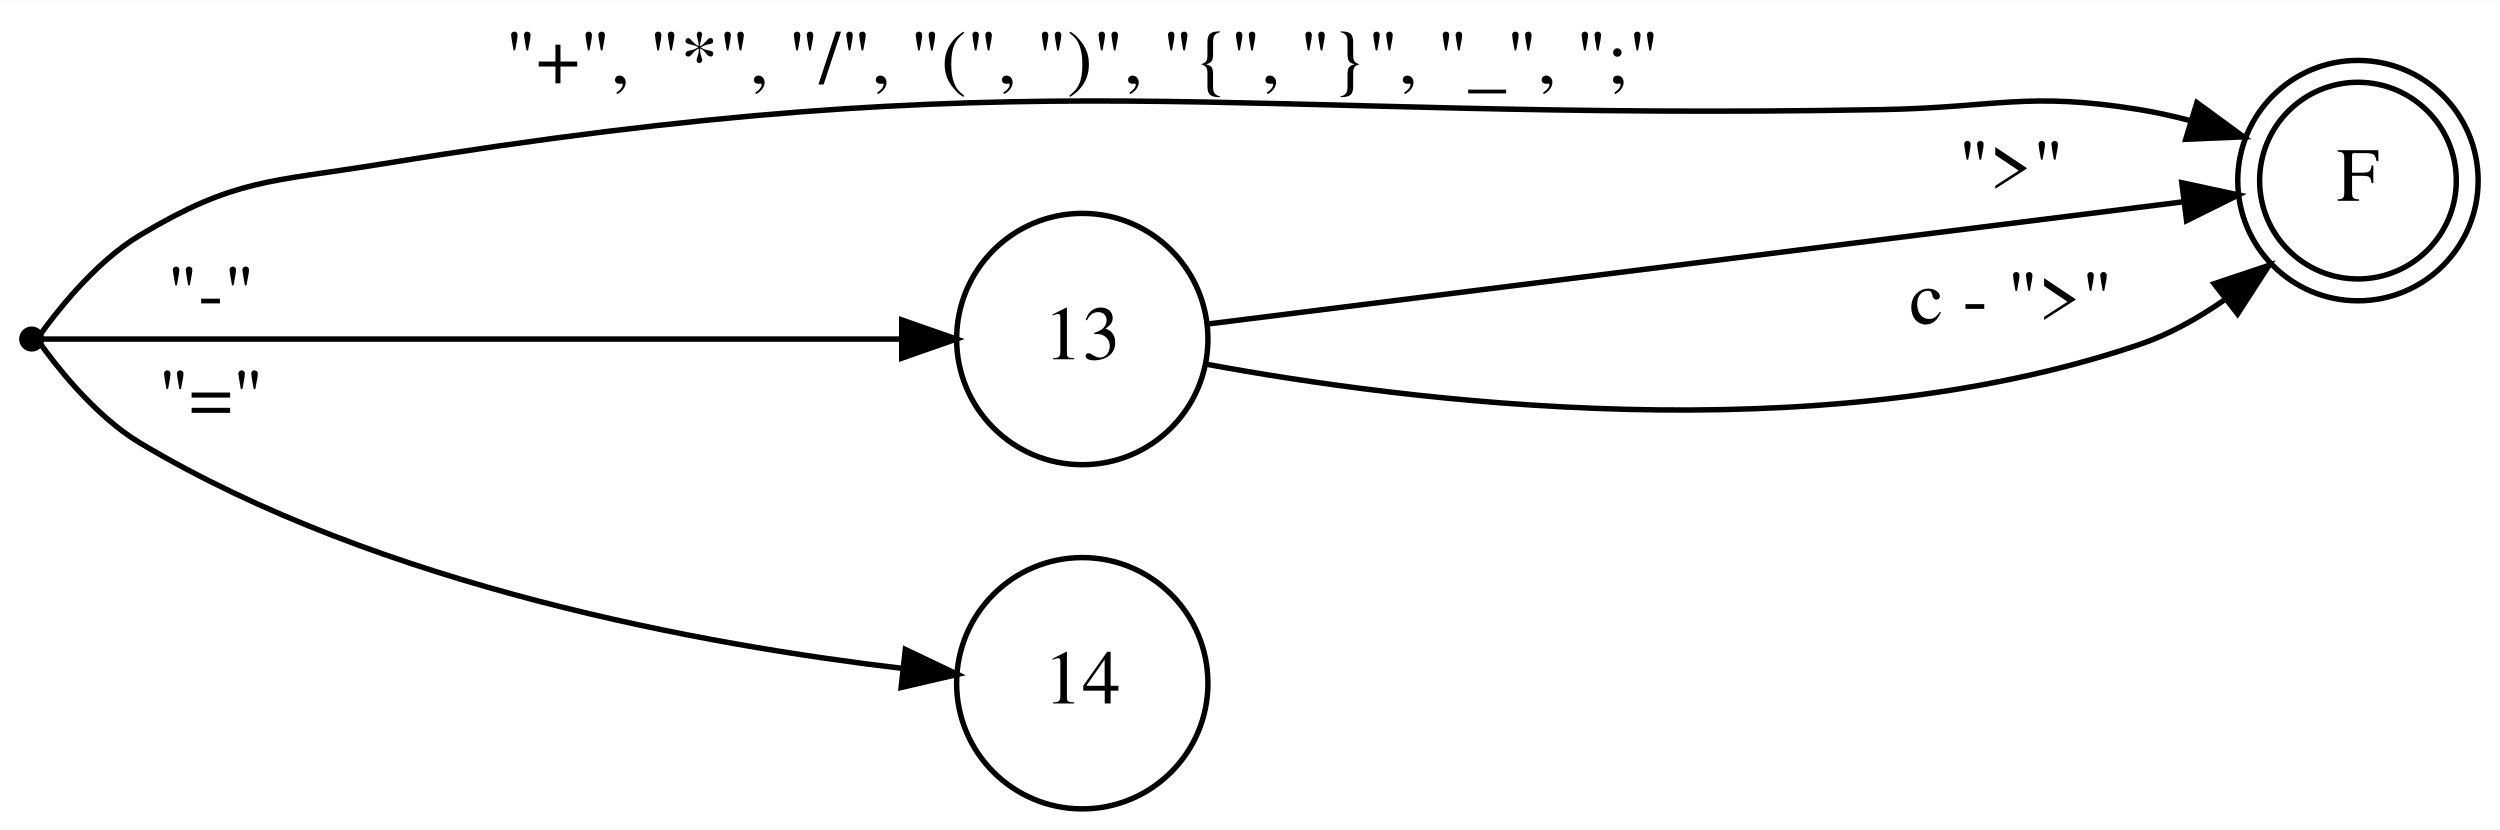
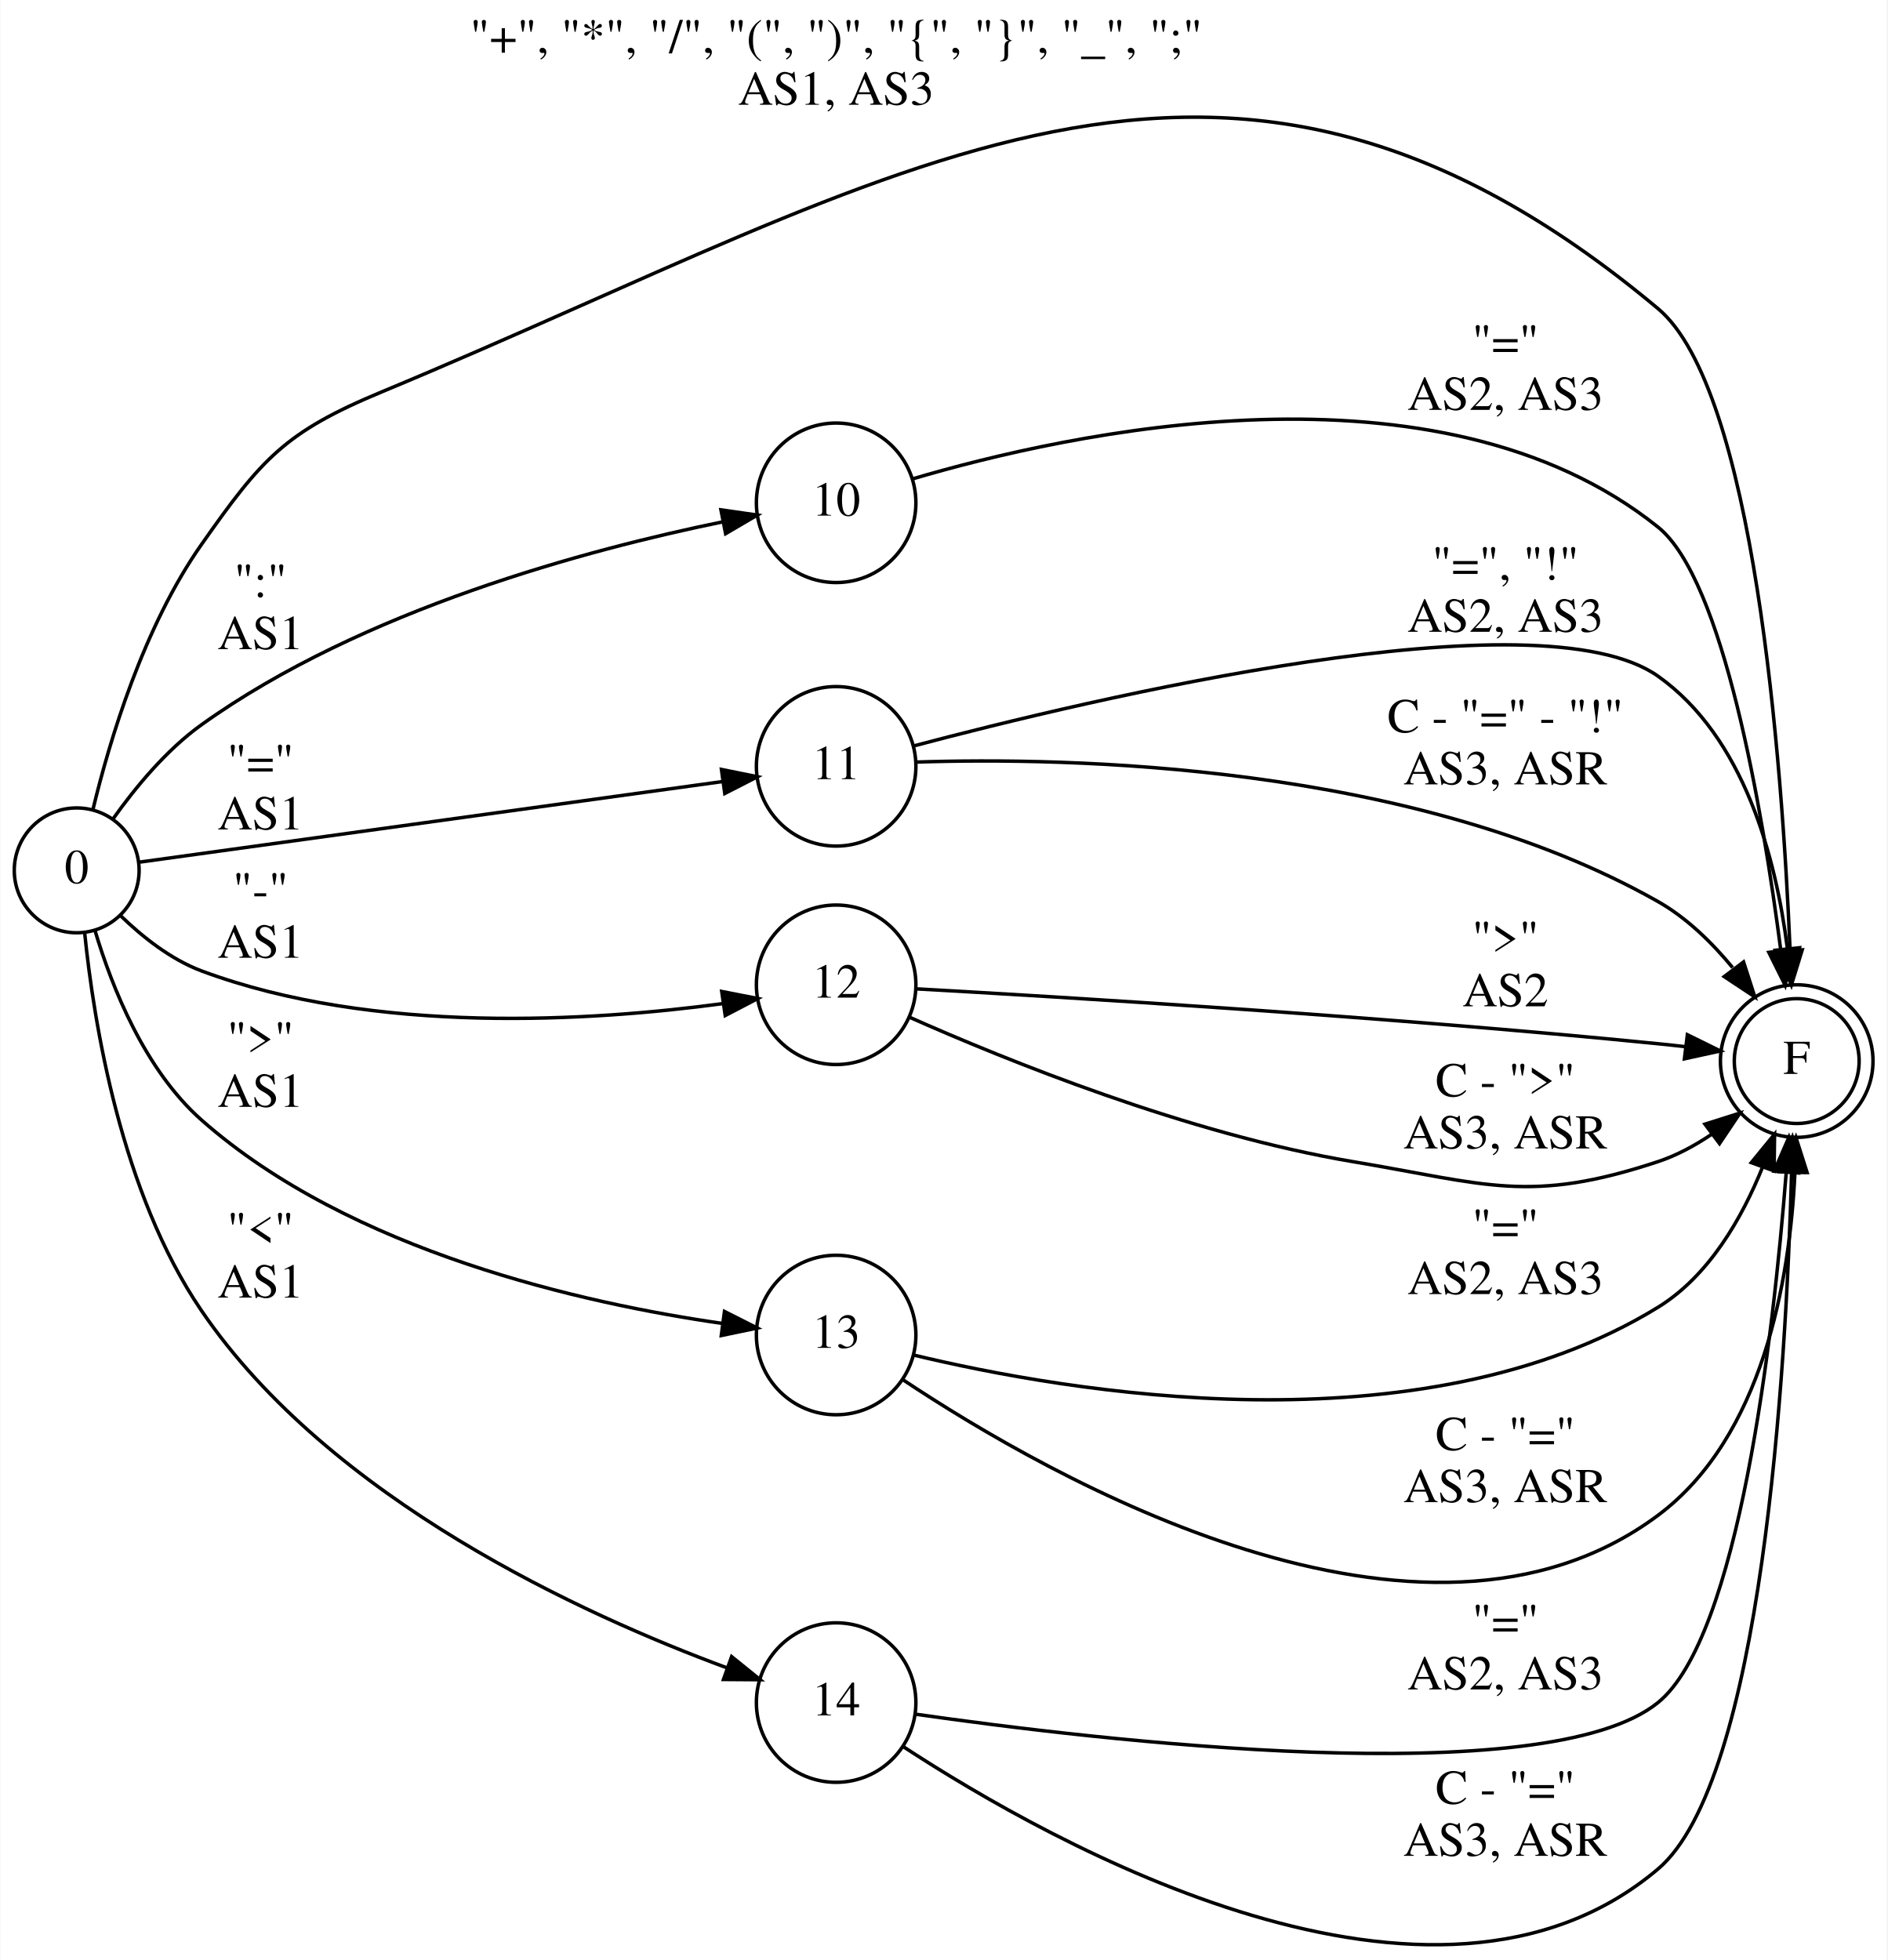
- <svg xmlns="http://www.w3.org/2000/svg" width="458pt" height="152pt" viewBox="0.00 0.00 457.60 151.75">
-   <g id="graph0" class="graph" transform="scale(1 1) rotate(0) translate(4 147.75)">
-     <polygon fill="white" stroke="transparent" points="-4,4 -4,-147.75 453.6,-147.75 453.6,4 -4,4" />
+ <svg xmlns="http://www.w3.org/2000/svg" width="544pt" height="565pt" viewBox="0.00 0.00 544.00 565.24">
+   <g id="graph0" class="graph" transform="scale(1 1) rotate(0) translate(4 561.24)">
+     <polygon fill="white" stroke="transparent" points="-4,4 -4,-561.24 540,-561.24 540,4 -4,4" />
    <g id="node1" class="node">
-       <ellipse fill="none" stroke="black" cx="427.6" cy="-114.75" rx="18" ry="18" />
-       <ellipse fill="none" stroke="black" cx="427.6" cy="-114.75" rx="22" ry="22" />
-       <text text-anchor="middle" x="427.6" y="-111.05" font-family="Times,serif" font-size="14.00">F</text>
+       <ellipse fill="none" stroke="black" cx="514" cy="-255.24" rx="18" ry="18" />
+       <ellipse fill="none" stroke="black" cx="514" cy="-255.24" rx="22" ry="22" />
+       <text text-anchor="middle" x="514" y="-251.54" font-family="Times,serif" font-size="14.00">F</text>
    </g>
    <g id="node2" class="node">
-       <ellipse fill="black" stroke="black" cx="1.8" cy="-85.75" rx="1.8" ry="1.8" />
+       <ellipse fill="none" stroke="black" cx="18" cy="-310.24" rx="18" ry="18" />
+       <text text-anchor="middle" x="18" y="-306.54" font-family="Times,serif" font-size="14.00">0</text>
+     </g>
+     <g id="edge6" class="edge">
+       <path fill="none" stroke="black" d="M22.69,-327.8C27.48,-347.7 37.28,-380.45 54,-404.24 71.4,-429.01 78.04,-436.62 106,-448.24 257.35,-511.14 348.27,-577.39 474,-472.24 501.73,-449.05 509.77,-341.92 512.08,-287.37" />
+       <polygon fill="black" stroke="black" points="515.59,-287.32 512.47,-277.2 508.59,-287.05 515.59,-287.32" />
+       <text text-anchor="middle" x="237" y="-546.04" font-family="Times,serif" font-size="14.00">"+", "*", "/", "(", ")", "{", "}", "_", ";" </text>
+       <text text-anchor="middle" x="237" y="-531.04" font-family="Times,serif" font-size="14.00"> AS1, AS3</text>
+     </g>
+     <g id="node3" class="node">
+       <ellipse fill="none" stroke="black" cx="237" cy="-416.24" rx="23" ry="23" />
+       <text text-anchor="middle" x="237" y="-412.54" font-family="Times,serif" font-size="14.00">10</text>
+     </g>
+     <g id="edge1" class="edge">
+       <path fill="none" stroke="black" d="M28.51,-325.12C34.83,-334.01 43.81,-344.95 54,-352.24 100.42,-385.49 165.72,-402.84 204.17,-410.72" />
+       <polygon fill="black" stroke="black" points="203.78,-414.21 214.27,-412.7 205.13,-407.34 203.78,-414.21" />
+       <text text-anchor="middle" x="71" y="-389.04" font-family="Times,serif" font-size="14.00">":" </text>
+       <text text-anchor="middle" x="71" y="-374.04" font-family="Times,serif" font-size="14.00"> AS1</text>
+     </g>
+     <g id="node4" class="node">
+       <ellipse fill="none" stroke="black" cx="237" cy="-340.24" rx="23" ry="23" />
+       <text text-anchor="middle" x="237" y="-336.54" font-family="Times,serif" font-size="14.00">11</text>
+     </g>
+     <g id="edge3" class="edge">
+       <path fill="none" stroke="black" d="M36.03,-312.6C72.27,-317.61 157.53,-329.39 204.17,-335.84" />
+       <polygon fill="black" stroke="black" points="203.93,-339.34 214.32,-337.24 204.89,-332.41 203.93,-339.34" />
+       <text text-anchor="middle" x="71" y="-337.04" font-family="Times,serif" font-size="14.00">"=" </text>
+       <text text-anchor="middle" x="71" y="-322.04" font-family="Times,serif" font-size="14.00"> AS1</text>
+     </g>
+     <g id="node5" class="node">
+       <ellipse fill="none" stroke="black" cx="237" cy="-277.24" rx="23" ry="23" />
+       <text text-anchor="middle" x="237" y="-273.54" font-family="Times,serif" font-size="14.00">12</text>
+     </g>
+     <g id="edge7" class="edge">
+       <path fill="none" stroke="black" d="M30.63,-297.19C36.88,-291.13 45.13,-284.55 54,-281.24 103.86,-262.65 166.87,-266.78 204.16,-271.79" />
+       <polygon fill="black" stroke="black" points="204.01,-275.31 214.41,-273.28 205.02,-268.38 204.01,-275.31" />
+       <text text-anchor="middle" x="71" y="-300.04" font-family="Times,serif" font-size="14.00">"-" </text>
+       <text text-anchor="middle" x="71" y="-285.04" font-family="Times,serif" font-size="14.00"> AS1</text>
+     </g>
+     <g id="node6" class="node">
+       <ellipse fill="none" stroke="black" cx="237" cy="-176.24" rx="23" ry="23" />
+       <text text-anchor="middle" x="237" y="-172.54" font-family="Times,serif" font-size="14.00">13</text>
+     </g>
+     <g id="edge10" class="edge">
+       <path fill="none" stroke="black" d="M23.32,-292.75C28.18,-276.49 37.64,-252.69 54,-238.24 97.09,-200.19 164.57,-185.28 204.12,-179.59" />
+       <polygon fill="black" stroke="black" points="204.8,-183.03 214.26,-178.25 203.88,-176.09 204.8,-183.03" />
+       <text text-anchor="middle" x="71" y="-257.04" font-family="Times,serif" font-size="14.00">"&gt;" </text>
+       <text text-anchor="middle" x="71" y="-242.04" font-family="Times,serif" font-size="14.00"> AS1</text>
+     </g>
+     <g id="node7" class="node">
+       <ellipse fill="none" stroke="black" cx="237" cy="-70.24" rx="23" ry="23" />
+       <text text-anchor="middle" x="237" y="-66.54" font-family="Times,serif" font-size="14.00">14</text>
+     </g>
+     <g id="edge13" class="edge">
+       <path fill="none" stroke="black" d="M20.29,-292.3C22.93,-266.23 30.82,-217.26 54,-183.24 91.15,-128.72 164.19,-95.51 205.55,-80.24" />
+       <polygon fill="black" stroke="black" points="206.86,-83.49 215.1,-76.83 204.51,-76.9 206.86,-83.49" />
+       <text text-anchor="middle" x="71" y="-202.04" font-family="Times,serif" font-size="14.00">"&lt;" </text>
+       <text text-anchor="middle" x="71" y="-187.04" font-family="Times,serif" font-size="14.00"> AS1</text>
+     </g>
+     <g id="edge2" class="edge">
+       <path fill="none" stroke="black" d="M258.76,-423.05C303.6,-436.33 410.54,-460.16 474,-409.24 492.85,-394.12 504.17,-327.53 509.43,-287.03" />
+       <polygon fill="black" stroke="black" points="512.91,-287.46 510.67,-277.1 505.96,-286.59 512.91,-287.46" />
+       <text text-anchor="middle" x="430" y="-458.04" font-family="Times,serif" font-size="14.00">"=" </text>
+       <text text-anchor="middle" x="430" y="-443.04" font-family="Times,serif" font-size="14.00"> AS2, AS3</text>
+     </g>
+     <g id="edge4" class="edge">
+       <path fill="none" stroke="black" d="M259.01,-346.03C310.2,-359.61 439.69,-390.55 474,-366.24 498.9,-348.6 508.02,-313.74 511.3,-287.77" />
+       <polygon fill="black" stroke="black" points="514.8,-287.92 512.35,-277.61 507.84,-287.2 514.8,-287.92" />
+       <text text-anchor="middle" x="430" y="-394.04" font-family="Times,serif" font-size="14.00">"=", "!" </text>
+       <text text-anchor="middle" x="430" y="-379.04" font-family="Times,serif" font-size="14.00"> AS2, AS3</text>
    </g>
    <g id="edge5" class="edge">
-       <path fill="none" stroke="black" d="M3.4,-86.62C5.53,-89.61 13,-99.6 21.6,-104.75 39.1,-115.21 45.48,-114.46 65.6,-117.75 186.31,-137.45 218.32,-125.53 340.6,-127.75 361.49,-128.13 366.98,-131.09 387.6,-127.75 390.67,-127.25 393.83,-126.54 396.95,-125.72" />
-       <polygon fill="black" stroke="black" points="398.12,-129.02 406.67,-122.76 396.08,-122.32 398.12,-129.02" />
-       <text text-anchor="middle" x="194.1" y="-132.55" font-family="Times,serif" font-size="14.00">"+", "*", "/", "(", ")", "{", "}", "_", ";"</text>
+       <path fill="none" stroke="black" d="M259.81,-341.46C303.5,-342.9 403.55,-341.17 474,-301.24 482.25,-296.57 489.54,-289.44 495.52,-282.19" />
+       <polygon fill="black" stroke="black" points="498.67,-283.83 501.92,-273.75 493.09,-279.6 498.67,-283.83" />
+       <text text-anchor="middle" x="430" y="-350.04" font-family="Times,serif" font-size="14.00">C - "=" - "!" </text>
+       <text text-anchor="middle" x="430" y="-335.04" font-family="Times,serif" font-size="14.00"> AS3, ASR</text>
    </g>
-     <g id="node3" class="node">
-       <ellipse fill="none" stroke="black" cx="194.1" cy="-85.75" rx="23" ry="23" />
-       <text text-anchor="middle" x="194.1" y="-82.05" font-family="Times,serif" font-size="14.00">13</text>
+     <g id="edge8" class="edge">
+       <path fill="none" stroke="black" d="M259.83,-276.08C301.52,-273.76 395.32,-268.11 474,-260.24 476.56,-259.99 479.2,-259.7 481.86,-259.39" />
+       <polygon fill="black" stroke="black" points="482.47,-262.84 491.97,-258.16 481.62,-255.89 482.47,-262.84" />
+       <text text-anchor="middle" x="430" y="-286.04" font-family="Times,serif" font-size="14.00">"&gt;" </text>
+       <text text-anchor="middle" x="430" y="-271.04" font-family="Times,serif" font-size="14.00"> AS2</text>
    </g>
-     <g id="edge1" class="edge">
-       <path fill="none" stroke="black" d="M3.65,-85.75C13.64,-85.75 109.37,-85.75 160.8,-85.75" />
-       <polygon fill="black" stroke="black" points="161.05,-89.25 171.05,-85.75 161.05,-82.25 161.05,-89.25" />
-       <text text-anchor="middle" x="34.6" y="-89.55" font-family="Times,serif" font-size="14.00">"-"</text>
+     <g id="edge9" class="edge">
+       <path fill="none" stroke="black" d="M258.03,-267.94C285.97,-255.53 338.56,-234.19 386,-226.24 424.57,-219.78 436.87,-213.95 474,-226.24 479.41,-228.03 484.67,-230.89 489.5,-234.14" />
+       <polygon fill="black" stroke="black" points="487.54,-237.05 497.64,-240.24 491.74,-231.44 487.54,-237.05" />
+       <text text-anchor="middle" x="430" y="-245.04" font-family="Times,serif" font-size="14.00">C - "&gt;" </text>
+       <text text-anchor="middle" x="430" y="-230.04" font-family="Times,serif" font-size="14.00"> AS3, ASR</text>
    </g>
-     <g id="node4" class="node">
-       <ellipse fill="none" stroke="black" cx="194.1" cy="-22.75" rx="23" ry="23" />
-       <text text-anchor="middle" x="194.1" y="-19.05" font-family="Times,serif" font-size="14.00">14</text>
+     <g id="edge11" class="edge">
+       <path fill="none" stroke="black" d="M259.2,-170.5C303.05,-159.92 405.37,-142.05 474,-184.24 488.64,-193.24 498.19,-209.84 504.18,-224.72" />
+       <polygon fill="black" stroke="black" points="500.9,-225.95 507.61,-234.15 507.48,-223.56 500.9,-225.95" />
+       <text text-anchor="middle" x="430" y="-203.04" font-family="Times,serif" font-size="14.00">"=" </text>
+       <text text-anchor="middle" x="430" y="-188.04" font-family="Times,serif" font-size="14.00"> AS2, AS3</text>
    </g>
-     <g id="edge4" class="edge">
-       <path fill="none" stroke="black" d="M3.4,-84.88C5.53,-81.88 13,-71.89 21.6,-66.75 65.66,-40.4 125.22,-29.7 161.31,-25.45" />
-       <polygon fill="black" stroke="black" points="161.71,-28.93 171.27,-24.37 160.95,-21.97 161.71,-28.93" />
-       <text text-anchor="middle" x="34.6" y="-70.55" font-family="Times,serif" font-size="14.00">"="</text>
+     <g id="edge12" class="edge">
+       <path fill="none" stroke="black" d="M256,-163.51C298.4,-135.25 406.06,-73.58 474,-124.24 504.29,-146.83 511.99,-192 513.48,-222.92" />
+       <polygon fill="black" stroke="black" points="509.99,-223.31 513.78,-233.2 516.99,-223.1 509.99,-223.31" />
+       <text text-anchor="middle" x="430" y="-143.04" font-family="Times,serif" font-size="14.00">C - "=" </text>
+       <text text-anchor="middle" x="430" y="-128.04" font-family="Times,serif" font-size="14.00"> AS3, ASR</text>
    </g>
-     <g id="edge2" class="edge">
-       <path fill="none" stroke="black" d="M216.88,-88.48C258.21,-93.65 348.14,-104.92 395.69,-110.88" />
-       <polygon fill="black" stroke="black" points="395.36,-114.36 405.72,-112.13 396.23,-107.42 395.36,-114.36" />
-       <text text-anchor="middle" x="364.1" y="-112.55" font-family="Times,serif" font-size="14.00">"&gt;"</text>
+     <g id="edge14" class="edge">
+       <path fill="none" stroke="black" d="M259.62,-66.93C311.59,-59.47 441.62,-43.98 474,-70.24 497.28,-89.13 507.2,-175.27 510.97,-223.06" />
+       <polygon fill="black" stroke="black" points="507.49,-223.49 511.72,-233.2 514.47,-222.97 507.49,-223.49" />
+       <text text-anchor="middle" x="430" y="-89.04" font-family="Times,serif" font-size="14.00">"=" </text>
+       <text text-anchor="middle" x="430" y="-74.04" font-family="Times,serif" font-size="14.00"> AS2, AS3</text>
    </g>
-     <g id="edge3" class="edge">
-       <path fill="none" stroke="black" d="M216.62,-81.18C252.99,-74.43 328.43,-64.62 387.6,-84.75 393.06,-86.6 398.35,-89.57 403.18,-92.93" />
-       <polygon fill="black" stroke="black" points="401.28,-95.88 411.32,-99.24 405.57,-90.35 401.28,-95.88" />
-       <text text-anchor="middle" x="364.1" y="-88.55" font-family="Times,serif" font-size="14.00">c - "&gt;"</text>
+     <g id="edge15" class="edge">
+       <path fill="none" stroke="black" d="M256.15,-57.66C299.32,-29.41 409.38,32.46 474,-22.24 503.99,-47.63 510.93,-165.5 512.53,-223.22" />
+       <polygon fill="black" stroke="black" points="509.03,-223.35 512.77,-233.27 516.03,-223.18 509.03,-223.35" />
+       <text text-anchor="middle" x="430" y="-41.04" font-family="Times,serif" font-size="14.00">C - "=" </text>
+       <text text-anchor="middle" x="430" y="-26.04" font-family="Times,serif" font-size="14.00"> AS3, ASR</text>
    </g>
  </g>
</svg>
